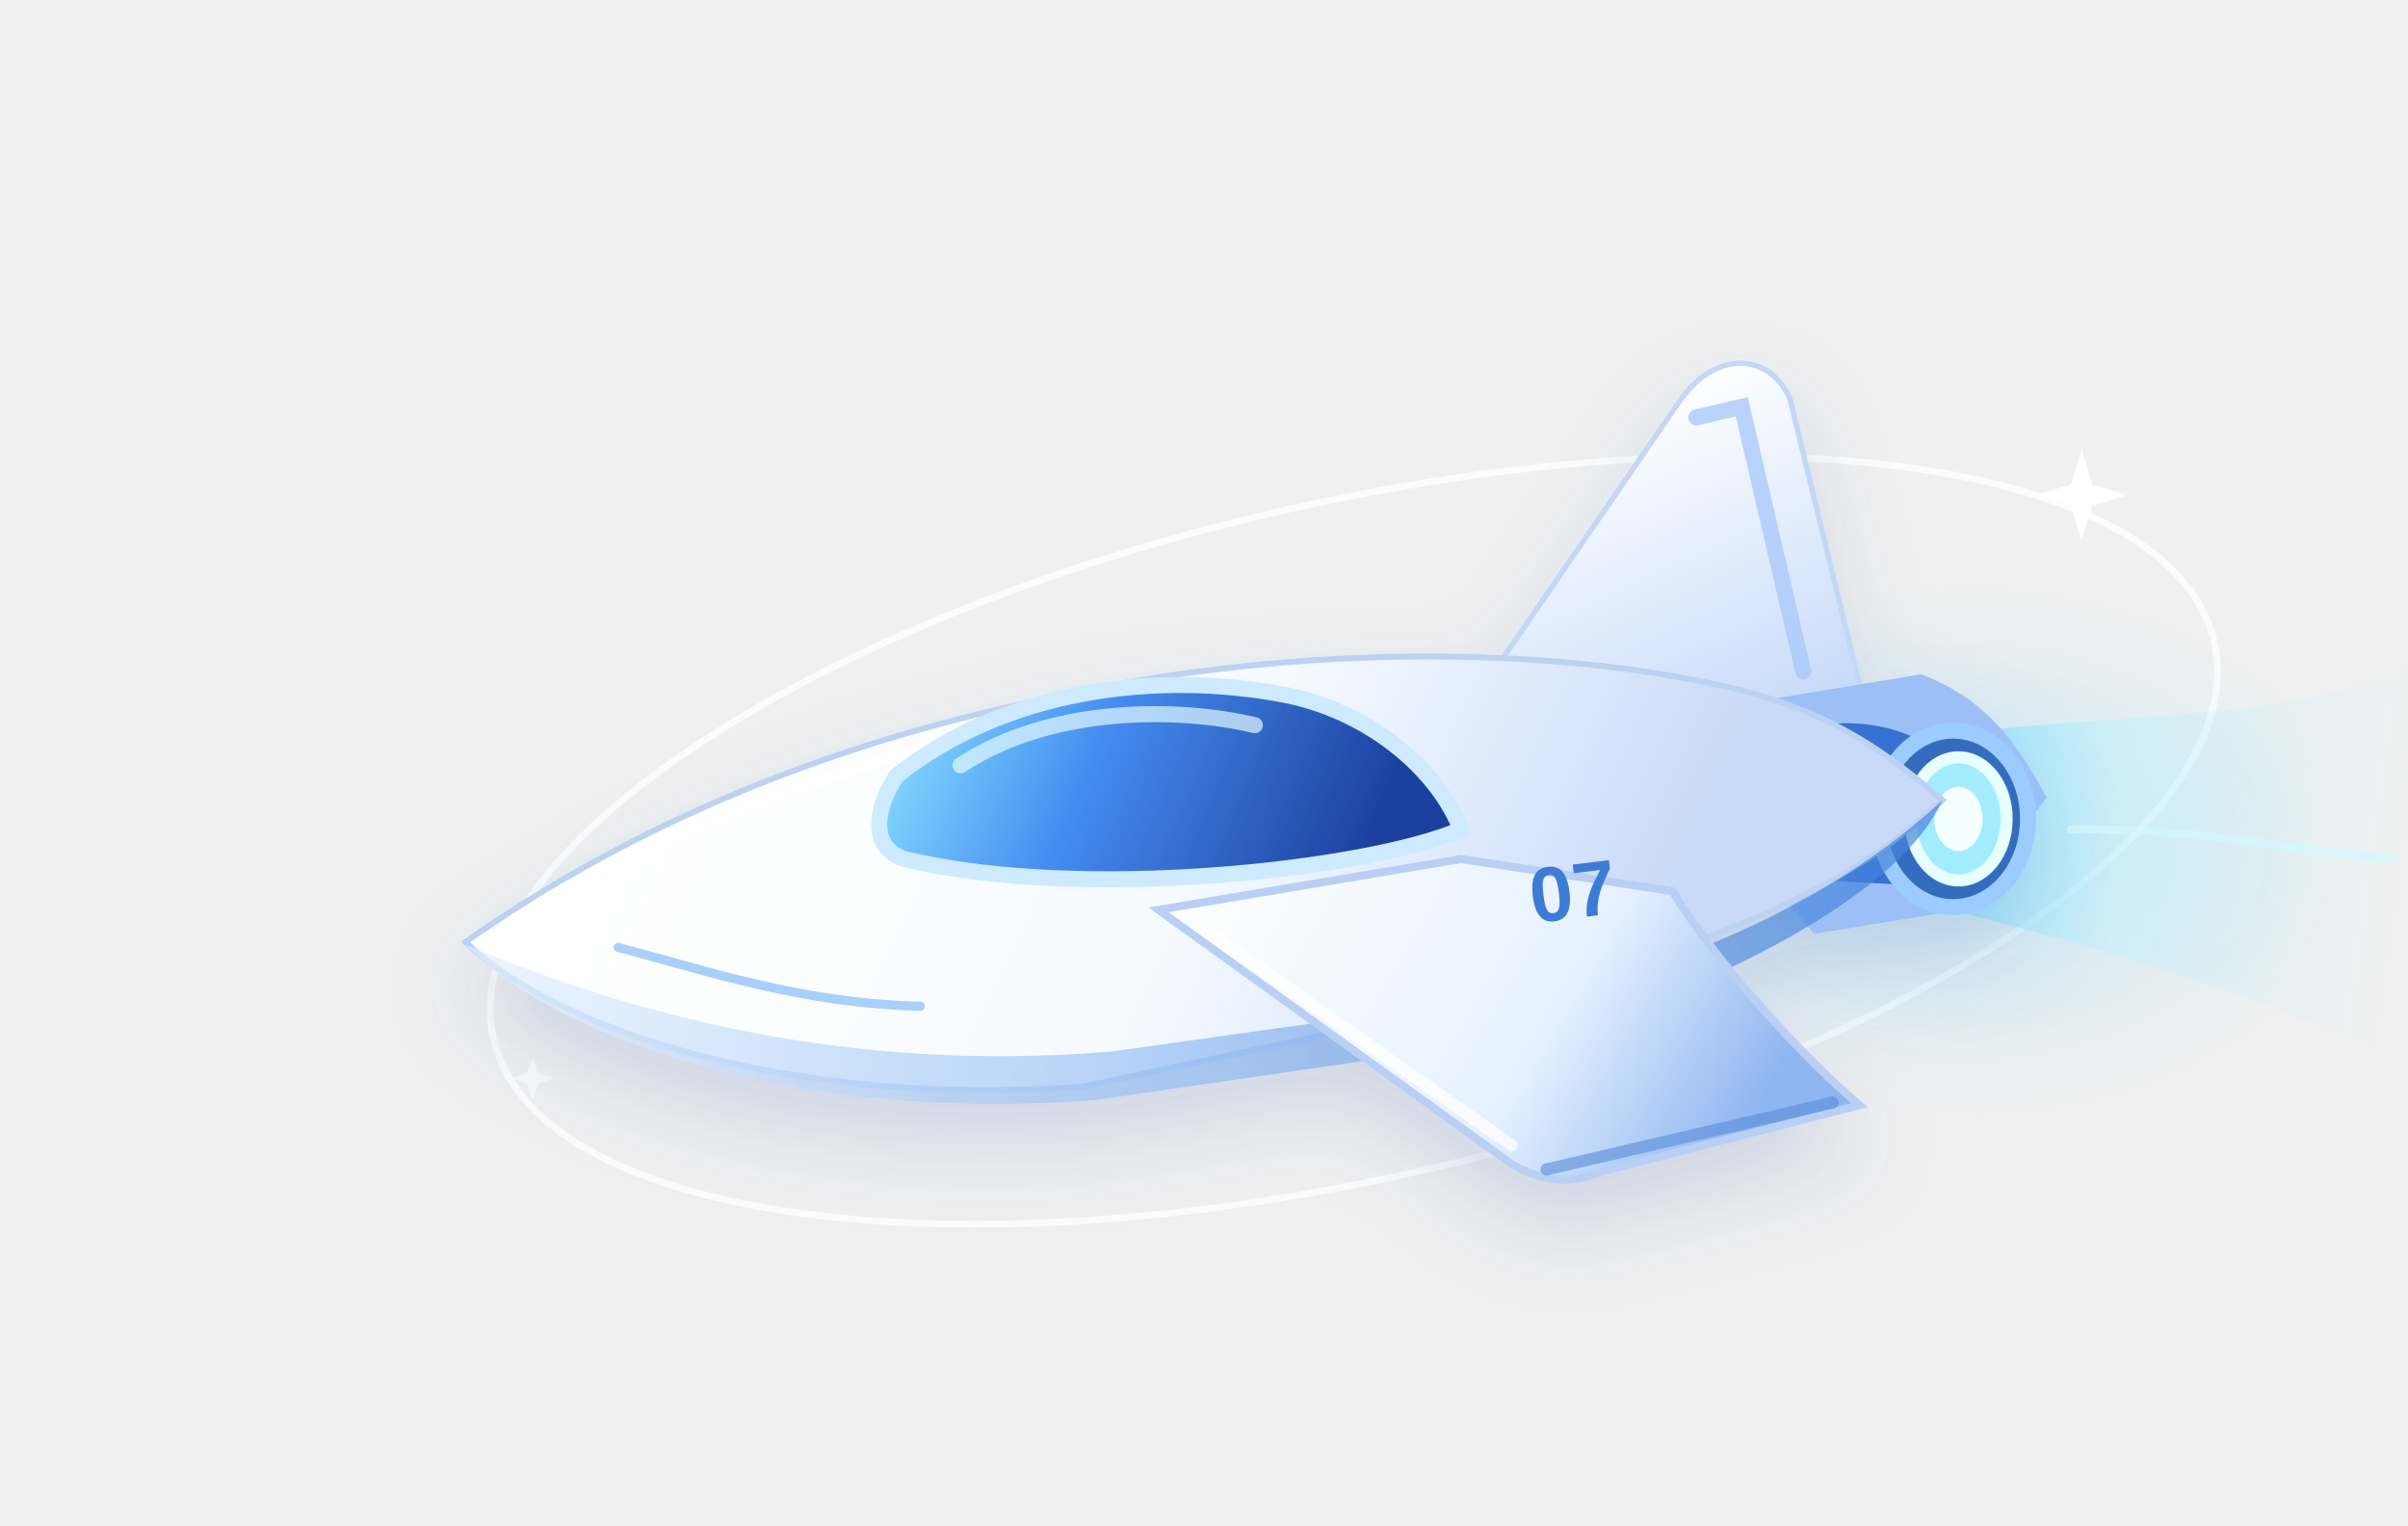
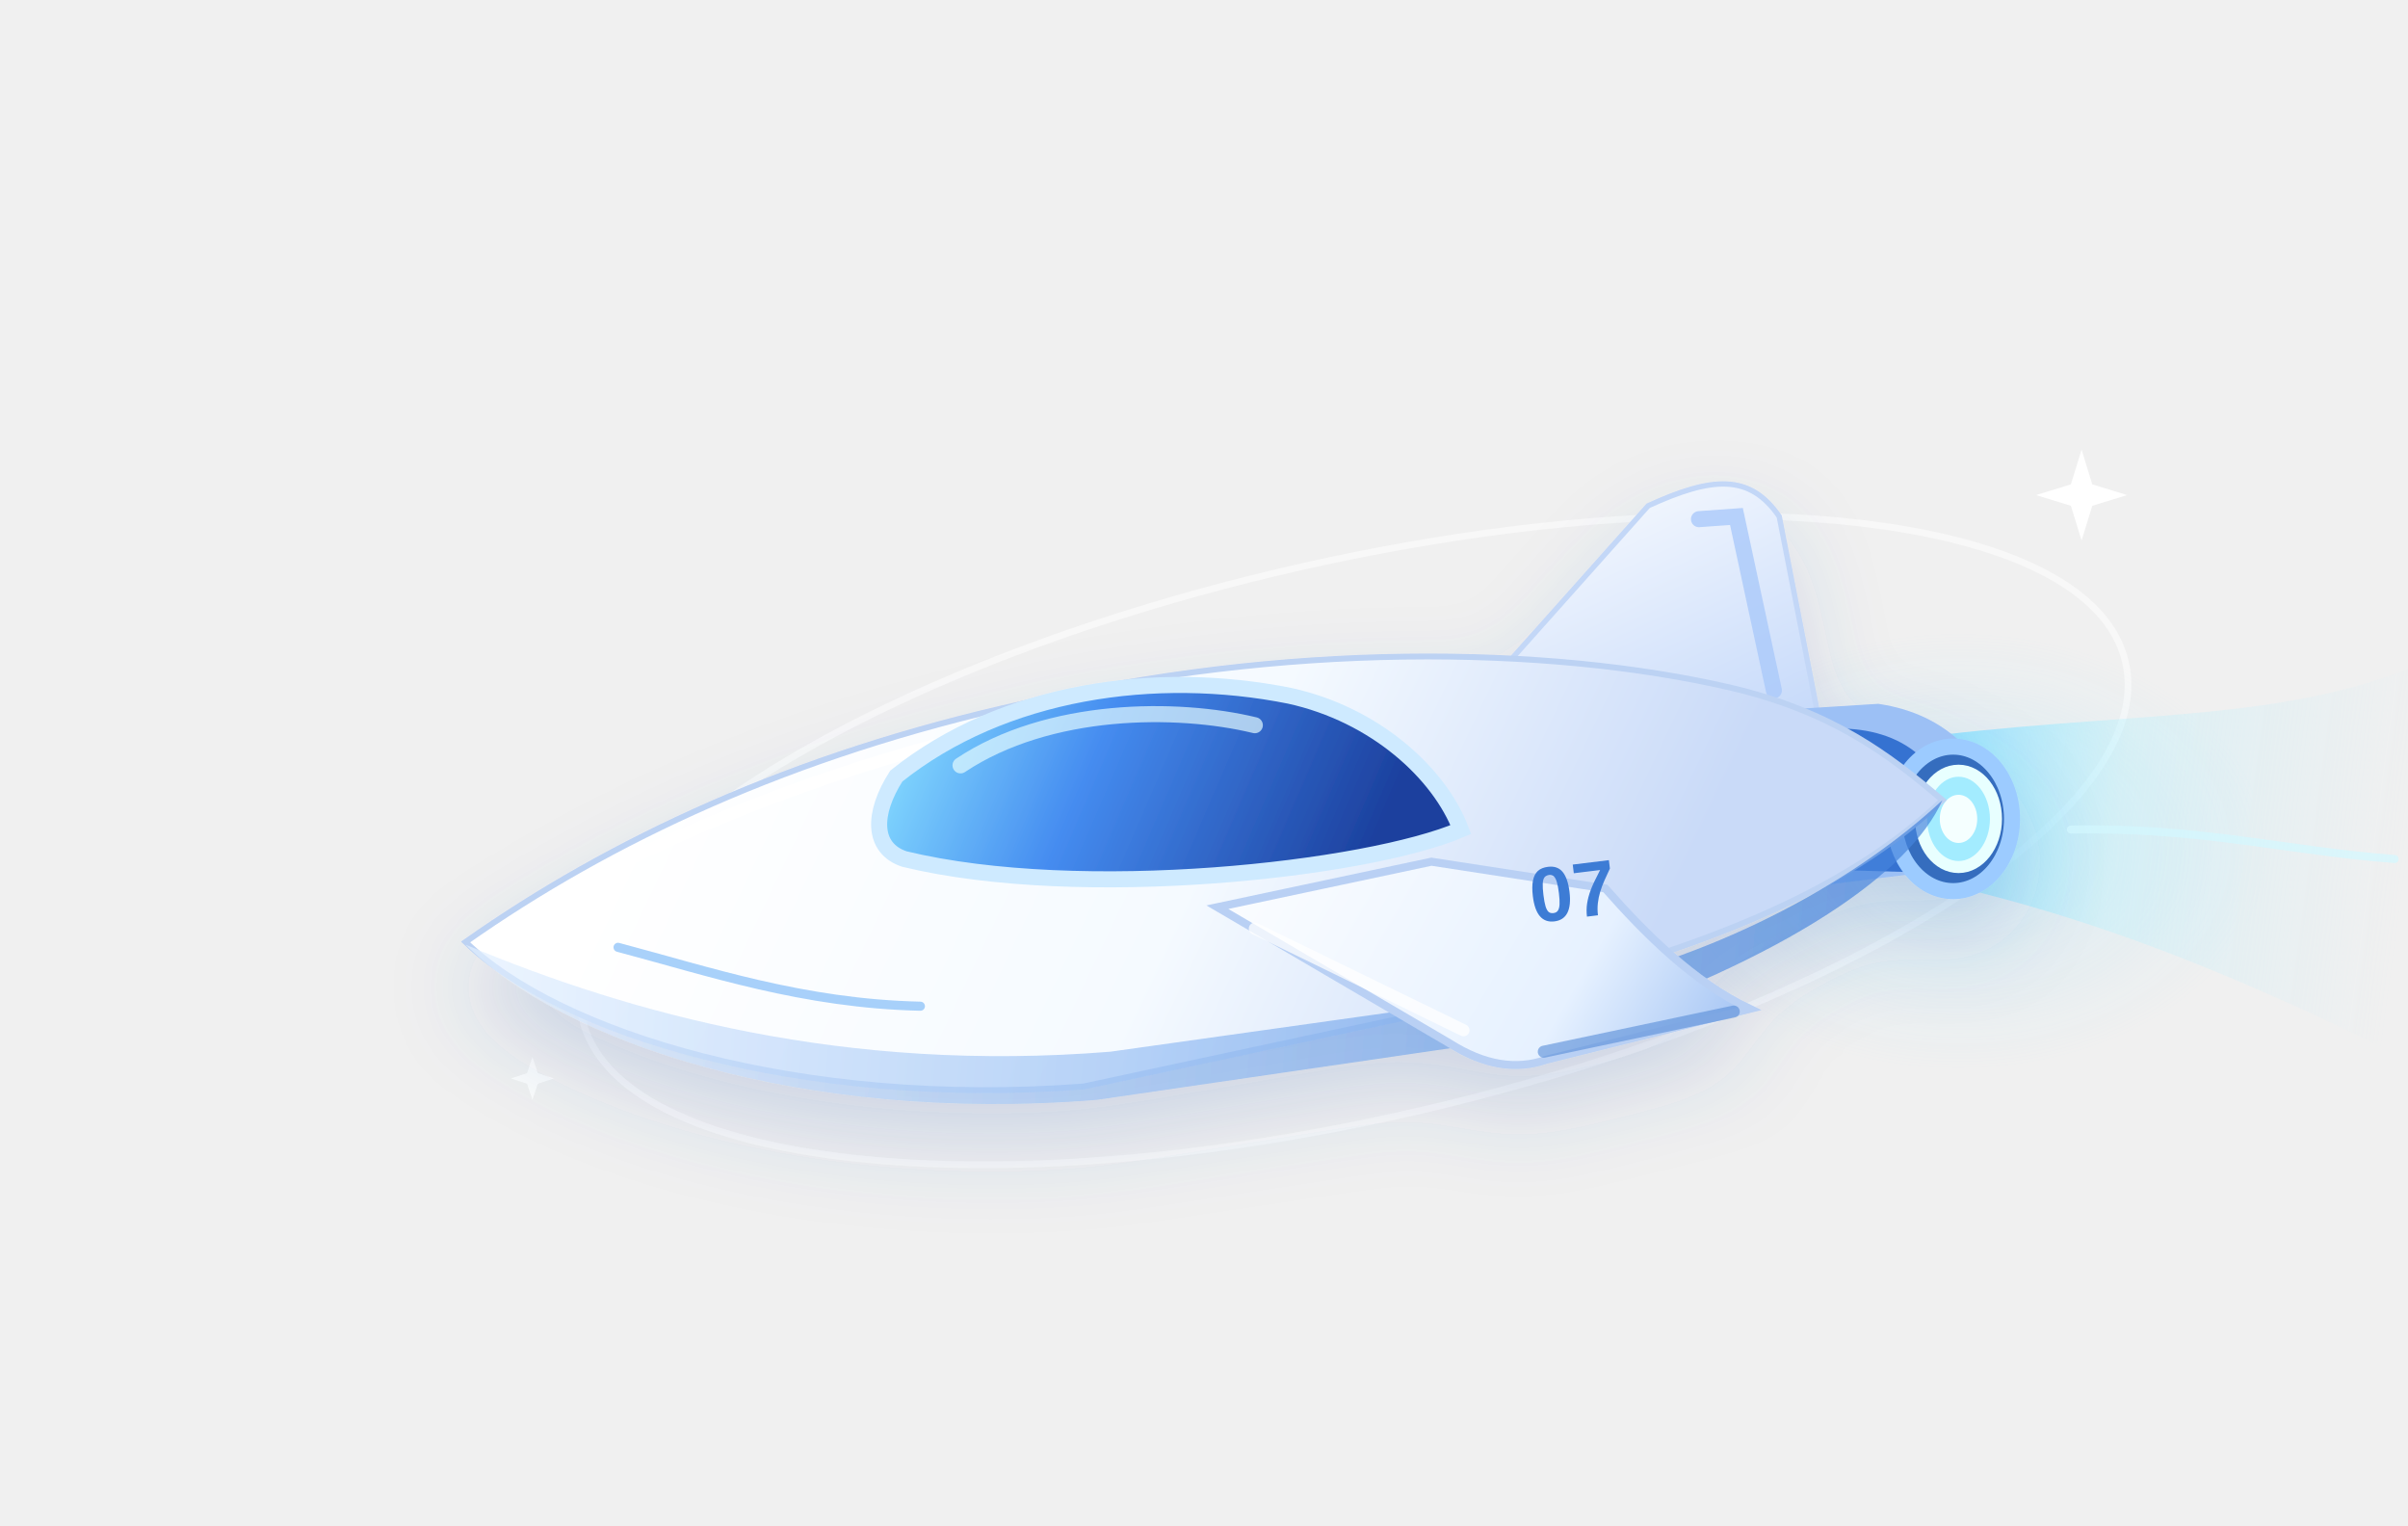
<svg xmlns="http://www.w3.org/2000/svg" viewBox="0 0 900 570" width="900" height="570" fill="none" role="img" aria-labelledby="t d">
  <defs>
    <linearGradient id="hull" x1="260" y1="252" x2="590" y2="409" gradientUnits="userSpaceOnUse">
      <stop stop-color="#FFFFFF" />
      <stop offset=".55" stop-color="#F5FAFF" />
      <stop offset="1" stop-color="#C9DAF8" />
    </linearGradient>
    <linearGradient id="belly" x1="179" y1="351" x2="690" y2="390" gradientUnits="userSpaceOnUse">
      <stop stop-color="#E3F0FF" />
      <stop offset=".5" stop-color="#95BDF3" />
      <stop offset="1" stop-color="#4684DC" />
    </linearGradient>
    <linearGradient id="canopy" x1="342" y1="254" x2="509" y2="326" gradientUnits="userSpaceOnUse">
      <stop stop-color="#85DCFF" />
      <stop offset=".4" stop-color="#458CF0" />
      <stop offset="1" stop-color="#1C409E" />
    </linearGradient>
    <linearGradient id="wing" x1="435" y1="325" x2="640" y2="445" gradientUnits="userSpaceOnUse">
      <stop stop-color="#FFFFFF" />
      <stop offset=".65" stop-color="#E6F1FF" />
      <stop offset="1" stop-color="#8EB5F0" />
    </linearGradient>
    <linearGradient id="fin" x1="618" y1="145" x2="686" y2="291" gradientUnits="userSpaceOnUse">
      <stop stop-color="#FFFFFF" />
      <stop offset="1" stop-color="#BCD3F9" />
    </linearGradient>
    <linearGradient id="trail" x1="720" y1="312" x2="898" y2="336" gradientUnits="userSpaceOnUse">
      <stop stop-color="#8CDEFF" stop-opacity=".9" />
      <stop offset=".39" stop-color="#ACF2FF" stop-opacity=".3" />
      <stop offset="1" stop-color="#B6E9FF" stop-opacity="0" />
    </linearGradient>
    <radialGradient id="glow">
      <stop stop-color="#94DFFF" stop-opacity=".57" />
      <stop offset="1" stop-color="#94DFFF" stop-opacity="0" />
    </radialGradient>
    <filter id="shadow" x="120" y="105" width="710" height="390" filterUnits="userSpaceOnUse">
      <feDropShadow dx="0" dy="16" stdDeviation="16" flood-color="#4266B5" flood-opacity=".19" />
    </filter>
  </defs>
-   <ellipse cx="506" cy="314" rx="330" ry="126" transform="rotate(-13 506 314)" stroke="#FFFFFF" stroke-opacity=".82" stroke-width="2.5" />
+   <ellipse cx="506" cy="314" rx="296" ry="104" transform="rotate(-13 506 314)" stroke="#FFFFFF" stroke-opacity=".52" stroke-width="2.5" />
  <path d="M778 168L782 181 795 185 782 189 778 202 774 189 761 185 774 181Z" fill="#FFFFFF" />
  <path d="M199 395L201 401 207 403 201 405 199 411 197 405 191 403 197 401Z" fill="#FFFFFF" fill-opacity=".76" />
-   <ellipse cx="732" cy="318" rx="152" ry="100" fill="url(#glow)" opacity=".7" />
-   <path d="M694 279C780 265 844 272 900 250V396C805 358 756 346 694 332Z" fill="url(#trail)" />
+   <ellipse cx="732" cy="318" rx="116" ry="82" fill="url(#glow)" opacity=".48" />
+   <path d="M694 279C780 265 844 272 900 250V396C805 349 756 336 694 323Z" fill="url(#trail)" />
  <g filter="url(#shadow)">
-     <path d="M550 263L627 151C640 131 661 131 669 149L698 268 659 312 577 315Z" fill="url(#fin)" stroke="#C3D7F7" stroke-width="2" />
-     <path d="M634 156L651 152 674 251" stroke="#AAC9FA" stroke-width="6" stroke-linecap="round" opacity=".8" />
-     <path d="M651 263L718 252C745 262 756 282 765 298L733 340 678 349 637 300Z" fill="#9CC0F5" />
-     <path d="M655 280C675 267 705 267 723 280L743 304 718 331 682 329Z" fill="#3672D1" />
-     <ellipse cx="730" cy="306" rx="28" ry="33" fill="#356DBE" stroke="#9CCBFF" stroke-width="6" />
-     <ellipse cx="732" cy="306" rx="18" ry="23" fill="#A3ECFF" stroke="#E8FFFF" stroke-width="4.5" />
-     <ellipse cx="732" cy="306" rx="9" ry="12" fill="#F5FFFF" />
+     <path d="M550 263L616 189C640 178 654 177 665 193L681 275 654 307 577 311Z" fill="url(#fin)" stroke="#C3D7F7" stroke-width="2" />
+     <path d="M635 194L649 193 663 258" stroke="#AAC9FA" stroke-width="6" stroke-linecap="round" opacity=".8" />
+     <path d="M654 266L702 263C729 267 741 284 747 299L720 326 679 331 640 300Z" fill="#9CC0F5" />
+     <path d="M658 279C674 271 701 268 717 282L736 302 718 326 682 325Z" fill="#3672D1" />
+     <ellipse cx="730" cy="306" rx="22" ry="27" fill="#356DBE" stroke="#9CCBFF" stroke-width="6" />
+     <ellipse cx="732" cy="306" rx="14" ry="18" fill="#A3ECFF" stroke="#E8FFFF" stroke-width="4.5" />
+     <ellipse cx="732" cy="306" rx="7" ry="9" fill="#F5FFFF" />
    <path d="M174 352C228 314 296 282 382 263 479 240 578 241 647 257 685 266 706 282 726 299 693 330 648 350 582 368L405 406C299 414 209 386 174 352Z" fill="url(#hull)" stroke="#BCD2F3" stroke-width="2.2" />
    <path d="M174 353C236 379 316 401 415 393L586 369C644 357 695 328 726 299 714 326 668 358 588 385L410 411C299 420 210 389 174 353Z" fill="url(#belly)" opacity=".69" />
    <path d="M186 348C235 318 300 289 379 271" stroke="#FFFFFF" stroke-width="4.5" stroke-linecap="round" opacity=".93" />
    <path d="M335 290C375 258 432 250 482 260 514 267 538 289 546 310 511 325 404 337 338 321 326 317 326 304 335 290Z" fill="url(#canopy)" stroke="#CEEAFF" stroke-width="6" />
    <path d="M359 286C392 264 440 264 469 271" stroke="#E3FAFF" stroke-width="6" stroke-linecap="round" opacity=".69" />
-     <path d="M433 340L565 435Q582 445 598 438L695 413C676 397 643 362 625 333L546 321Z" fill="url(#wing)" stroke="#B9D0F4" stroke-width="3" />
-     <path d="M450 347L565 428" stroke="#FFFFFF" stroke-opacity=".74" stroke-width="4.5" stroke-linecap="round" />
-     <path d="M578 437L685 412" stroke="#578CD7" stroke-width="4.5" stroke-linecap="round" opacity=".6" />
+     <path d="M455 339L542 390Q561 402 578 396L654 377C633 367 615 349 600 332L535 322Z" fill="url(#wing)" stroke="#B9D0F4" stroke-width="3" />
+     <path d="M469 347L547 385" stroke="#FFFFFF" stroke-opacity=".74" stroke-width="4.5" stroke-linecap="round" />
+     <path d="M577 393L648 378" stroke="#578CD7" stroke-width="4.5" stroke-linecap="round" opacity=".6" />
    <path d="M231 354C265 363 300 375 344 376" stroke="#7CB8F7" stroke-opacity=".65" stroke-width="3.4" stroke-linecap="round" />
    <text x="573" y="345" font-family="Arial,sans-serif" font-weight="750" font-size="29" fill="#3E7BD5" transform="rotate(-7 573 345)">07</text>
  </g>
  <path d="M774 310C822 309 855 318 895 321" stroke="#D4F8FF" stroke-opacity=".7" stroke-width="3" stroke-linecap="round" />
</svg>
